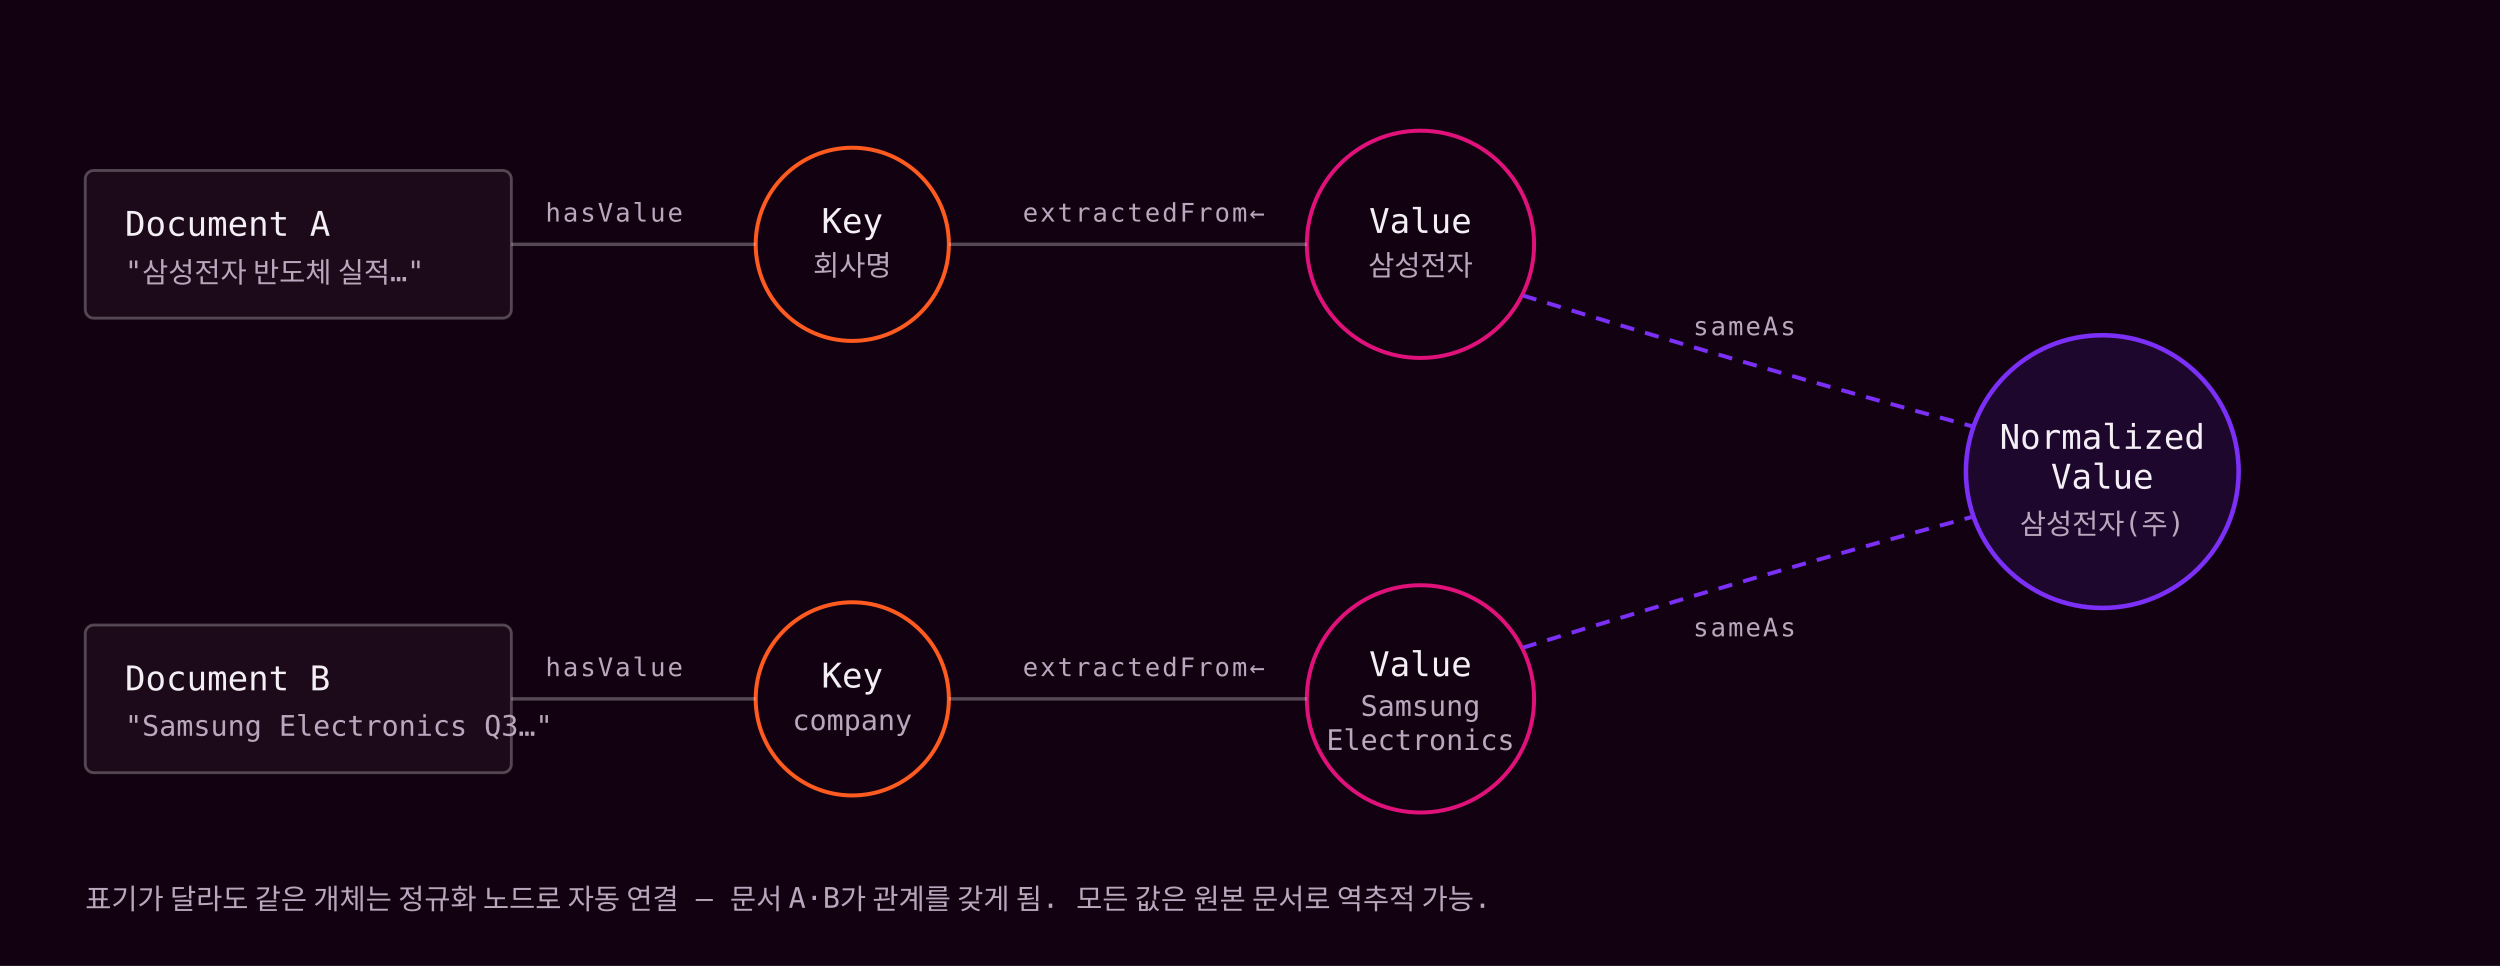
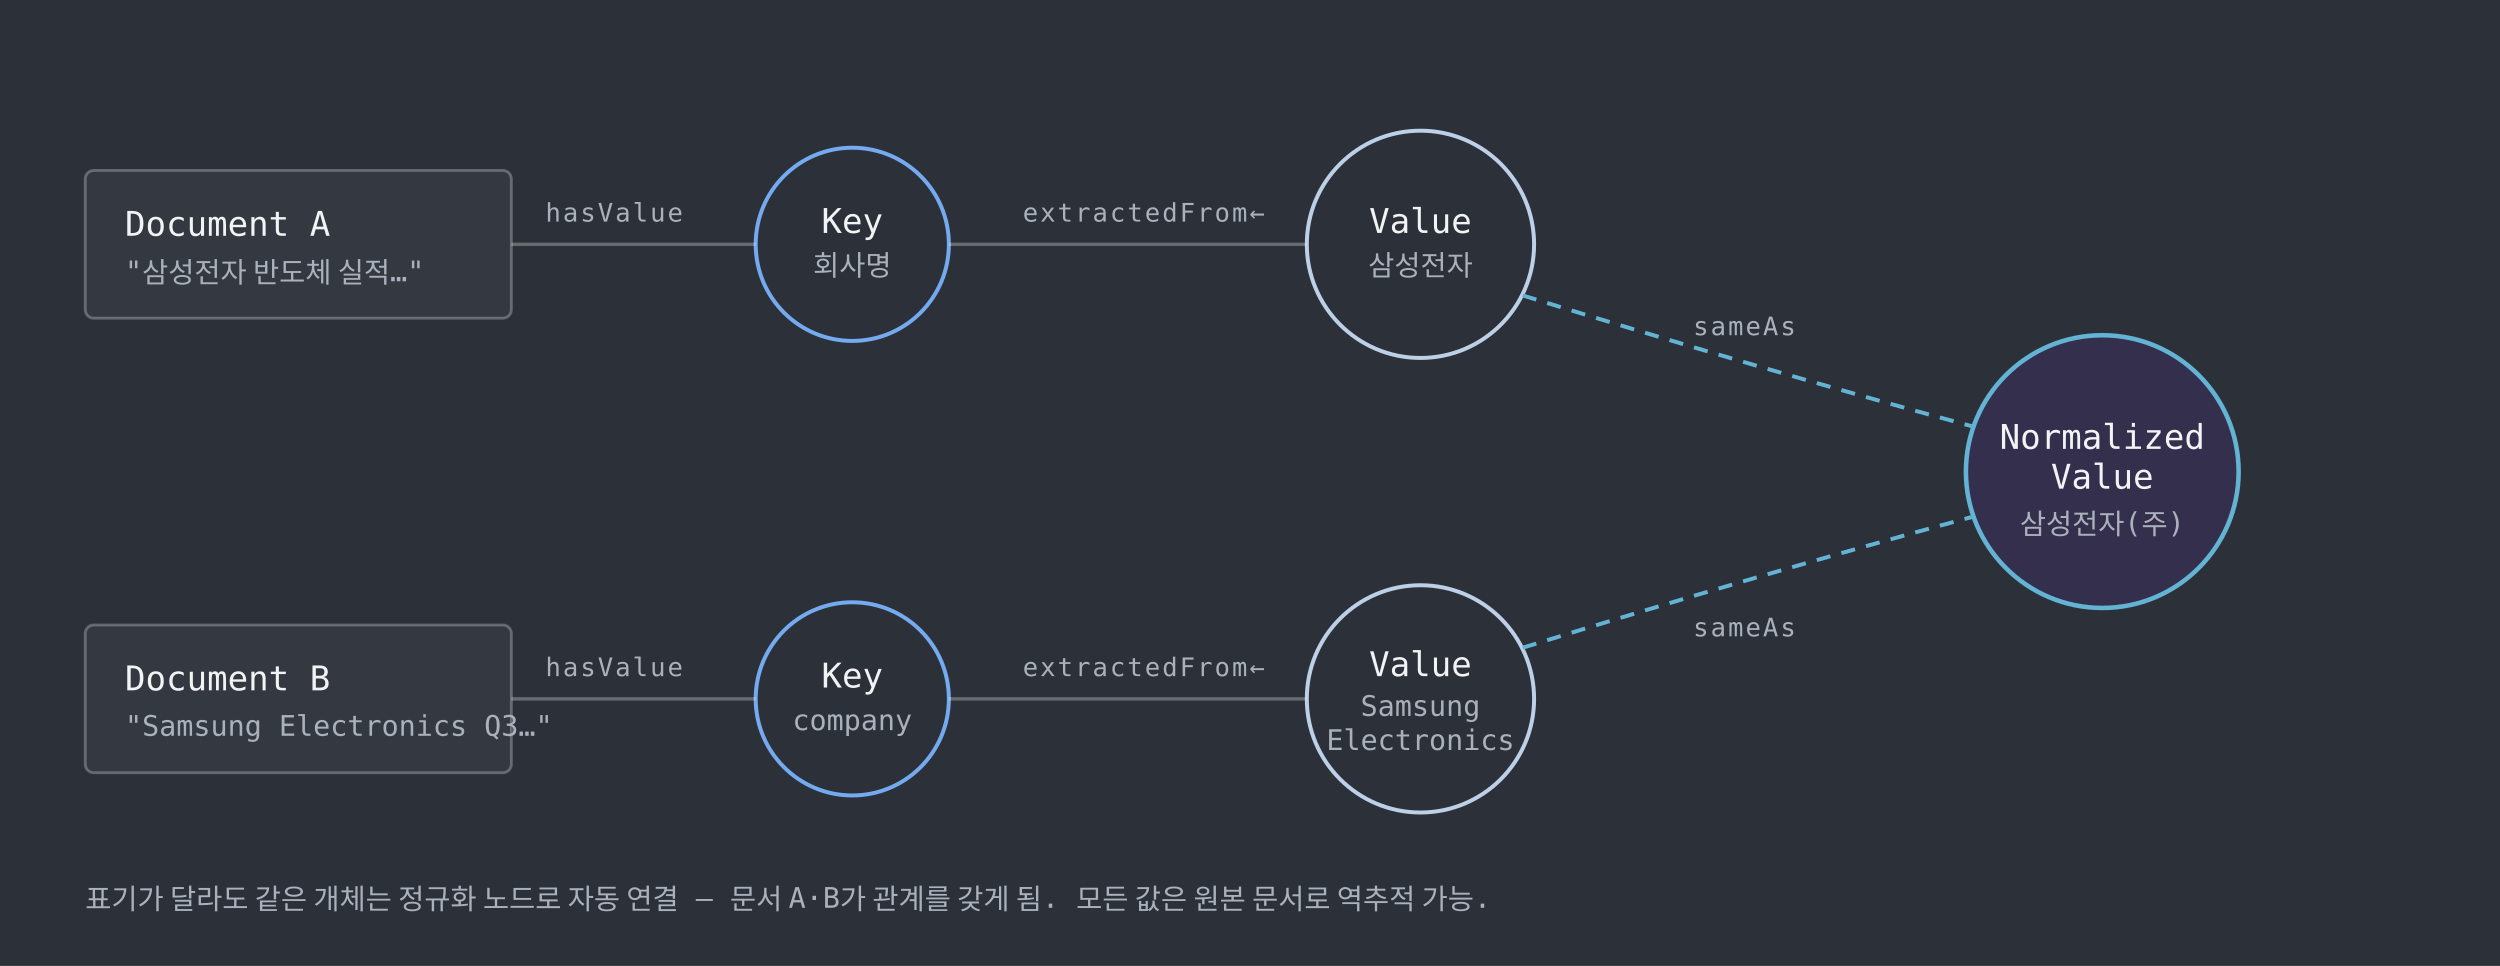
<svg xmlns="http://www.w3.org/2000/svg" viewBox="0 0 880 340" font-family="ui-monospace,SFMono-Regular,Menlo,monospace">
  <style>
-     .lbl{fill:#f4eef5;font-size:12px}
-     .sub{fill:#b9a8bd;font-size:10px}
-     .edge{stroke:rgba(244,238,245,.3);stroke-width:1.2;fill:none}
-     .same{stroke:#7b2ff7;stroke-width:1.4;fill:none;stroke-dasharray:5 4}
-     .elbl{fill:#b9a8bd;font-size:9px;letter-spacing:.08em}
+     .lbl{fill:#f2f3f5;font-size:12px}
+     .sub{fill:#aab1bc;font-size:10px}
+     .edge{stroke:rgba(242,243,245,.3);stroke-width:1.2;fill:none}
+     .same{stroke:#63b3d4;stroke-width:1.4;fill:none;stroke-dasharray:5 4}
+     .elbl{fill:#aab1bc;font-size:9px;letter-spacing:.08em}
  </style>
-   <rect width="880" height="340" fill="#120211" />
+   <rect width="880" height="340" fill="#2c3038" />
  <g>
-     <rect x="30" y="60" width="150" height="52" rx="3" fill="#1c0a1b" stroke="rgba(244,238,245,.28)" />
+     <rect x="30" y="60" width="150" height="52" rx="3" fill="#343941" stroke="rgba(242,243,245,.28)" />
    <text class="lbl" x="44" y="83">Document A</text>
    <text class="sub" x="44" y="99">"삼성전자 반도체 실적…"</text>
-     <rect x="30" y="220" width="150" height="52" rx="3" fill="#1c0a1b" stroke="rgba(244,238,245,.28)" />
+     <rect x="30" y="220" width="150" height="52" rx="3" fill="#343941" stroke="rgba(242,243,245,.28)" />
    <text class="lbl" x="44" y="243">Document B</text>
    <text class="sub" x="44" y="259">"Samsung Electronics Q3…"</text>
  </g>
  <g>
-     <circle cx="300" cy="86" r="34" fill="none" stroke="#ff5a1f" stroke-width="1.4" />
+     <circle cx="300" cy="86" r="34" fill="none" stroke="#74aaf0" stroke-width="1.4" />
    <text class="lbl" x="300" y="82" text-anchor="middle">Key</text>
    <text class="sub" x="300" y="97" text-anchor="middle">회사명</text>
-     <circle cx="300" cy="246" r="34" fill="none" stroke="#ff5a1f" stroke-width="1.4" />
+     <circle cx="300" cy="246" r="34" fill="none" stroke="#74aaf0" stroke-width="1.4" />
    <text class="lbl" x="300" y="242" text-anchor="middle">Key</text>
    <text class="sub" x="300" y="257" text-anchor="middle">company</text>
  </g>
  <g>
-     <circle cx="500" cy="86" r="40" fill="none" stroke="#e0117a" stroke-width="1.4" />
+     <circle cx="500" cy="86" r="40" fill="none" stroke="#bcd0e8" stroke-width="1.4" />
    <text class="lbl" x="500" y="82" text-anchor="middle">Value</text>
    <text class="sub" x="500" y="97" text-anchor="middle">삼성전자</text>
-     <circle cx="500" cy="246" r="40" fill="none" stroke="#e0117a" stroke-width="1.4" />
+     <circle cx="500" cy="246" r="40" fill="none" stroke="#bcd0e8" stroke-width="1.4" />
    <text class="lbl" x="500" y="238" text-anchor="middle">Value</text>
    <text class="sub" x="500" y="252" text-anchor="middle">Samsung</text>
    <text class="sub" x="500" y="264" text-anchor="middle">Electronics</text>
  </g>
  <g>
-     <circle cx="740" cy="166" r="48" fill="rgba(123,47,247,.12)" stroke="#7b2ff7" stroke-width="1.6" />
+     <circle cx="740" cy="166" r="48" fill="rgba(123,47,247,.12)" stroke="#63b3d4" stroke-width="1.6" />
    <text class="lbl" x="740" y="158" text-anchor="middle">Normalized</text>
    <text class="lbl" x="740" y="172" text-anchor="middle">Value</text>
    <text class="sub" x="740" y="188" text-anchor="middle">삼성전자(주)</text>
  </g>
  <g>
    <path class="edge" d="M180 86H266" />
    <text class="elbl" x="192" y="78">hasValue</text>
    <path class="edge" d="M180 246H266" />
    <text class="elbl" x="192" y="238">hasValue</text>
    <path class="edge" d="M334 86H460" />
    <text class="elbl" x="360" y="78">extractedFrom←</text>
    <path class="edge" d="M334 246H460" />
    <text class="elbl" x="360" y="238">extractedFrom←</text>
    <path class="same" d="M536 104 Q620 130 694 150" />
-     <text class="elbl" x="596" y="118" fill="#7b2ff7">sameAs</text>
+     <text class="elbl" x="596" y="118" fill="#63b3d4">sameAs</text>
    <path class="same" d="M536 228 Q620 202 694 182" />
-     <text class="elbl" x="596" y="224" fill="#7b2ff7">sameAs</text>
+     <text class="elbl" x="596" y="224" fill="#63b3d4">sameAs</text>
  </g>
  <text class="sub" x="30" y="320">표기가 달라도 같은 개체는 정규화 노드로 자동 연결 — 문서 A·B가 관계를 갖게 됨. 모든 값은 원본 문서로 역추적 가능.</text>
</svg>
